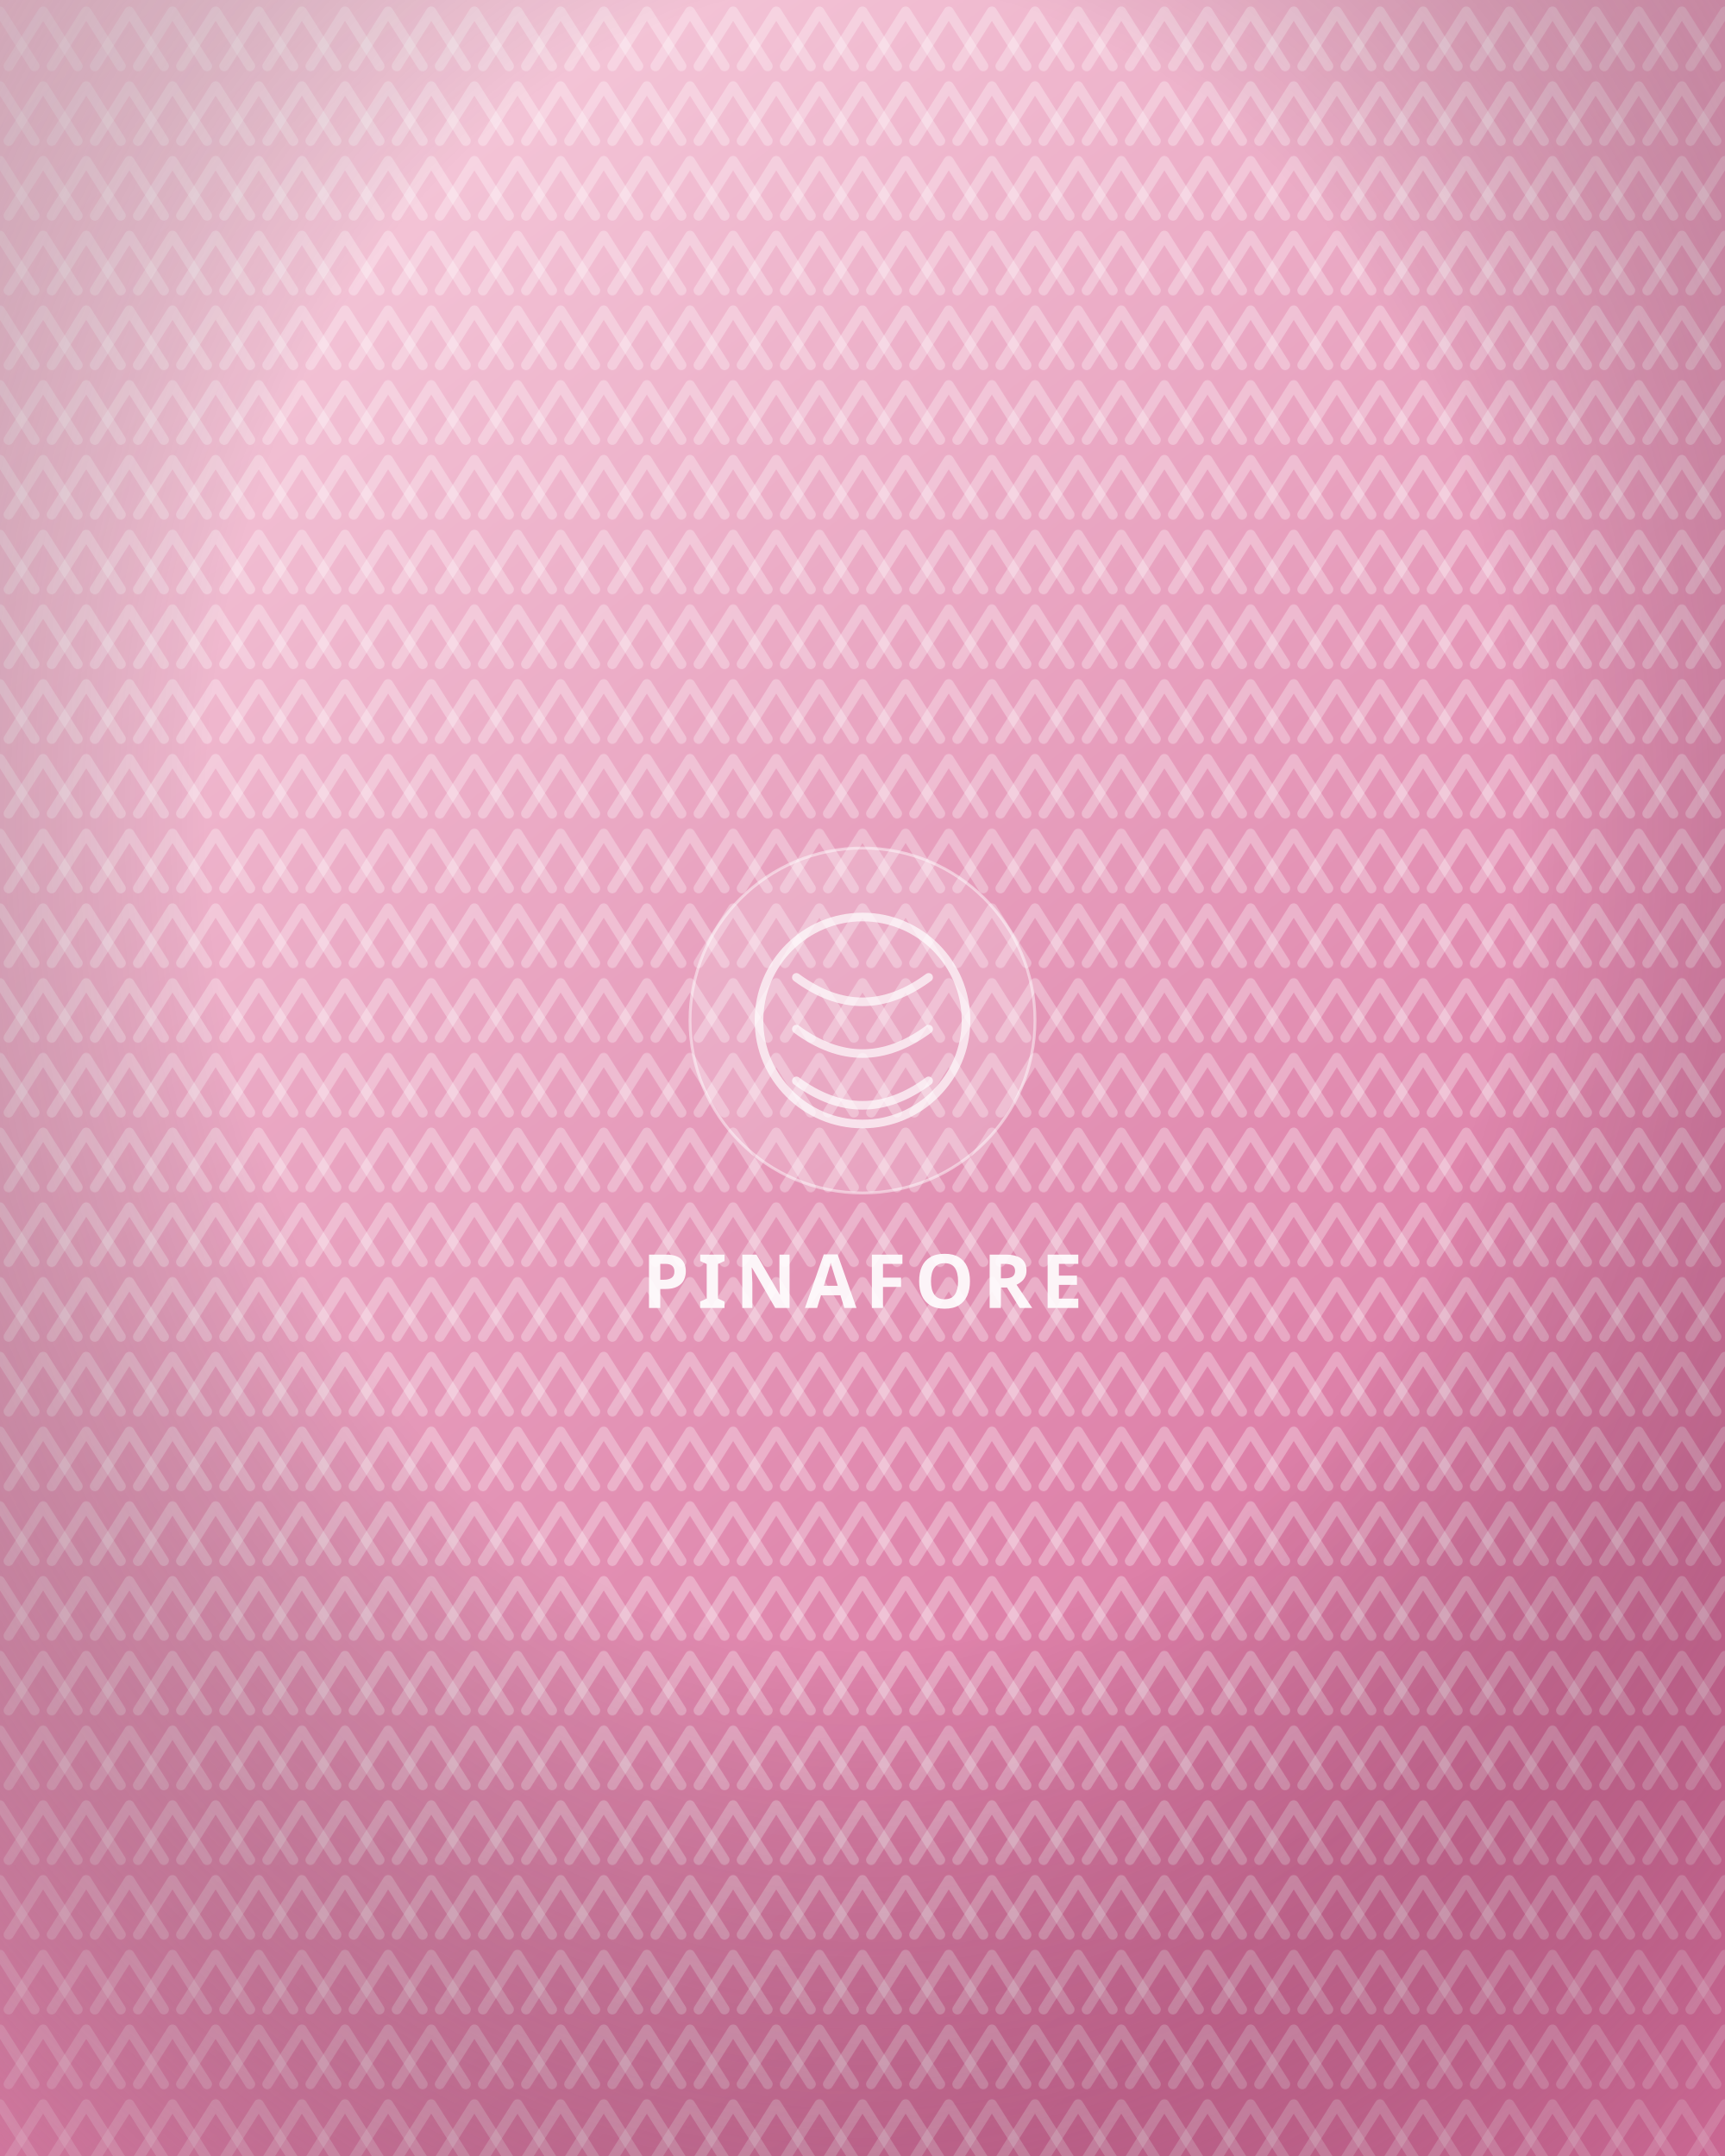
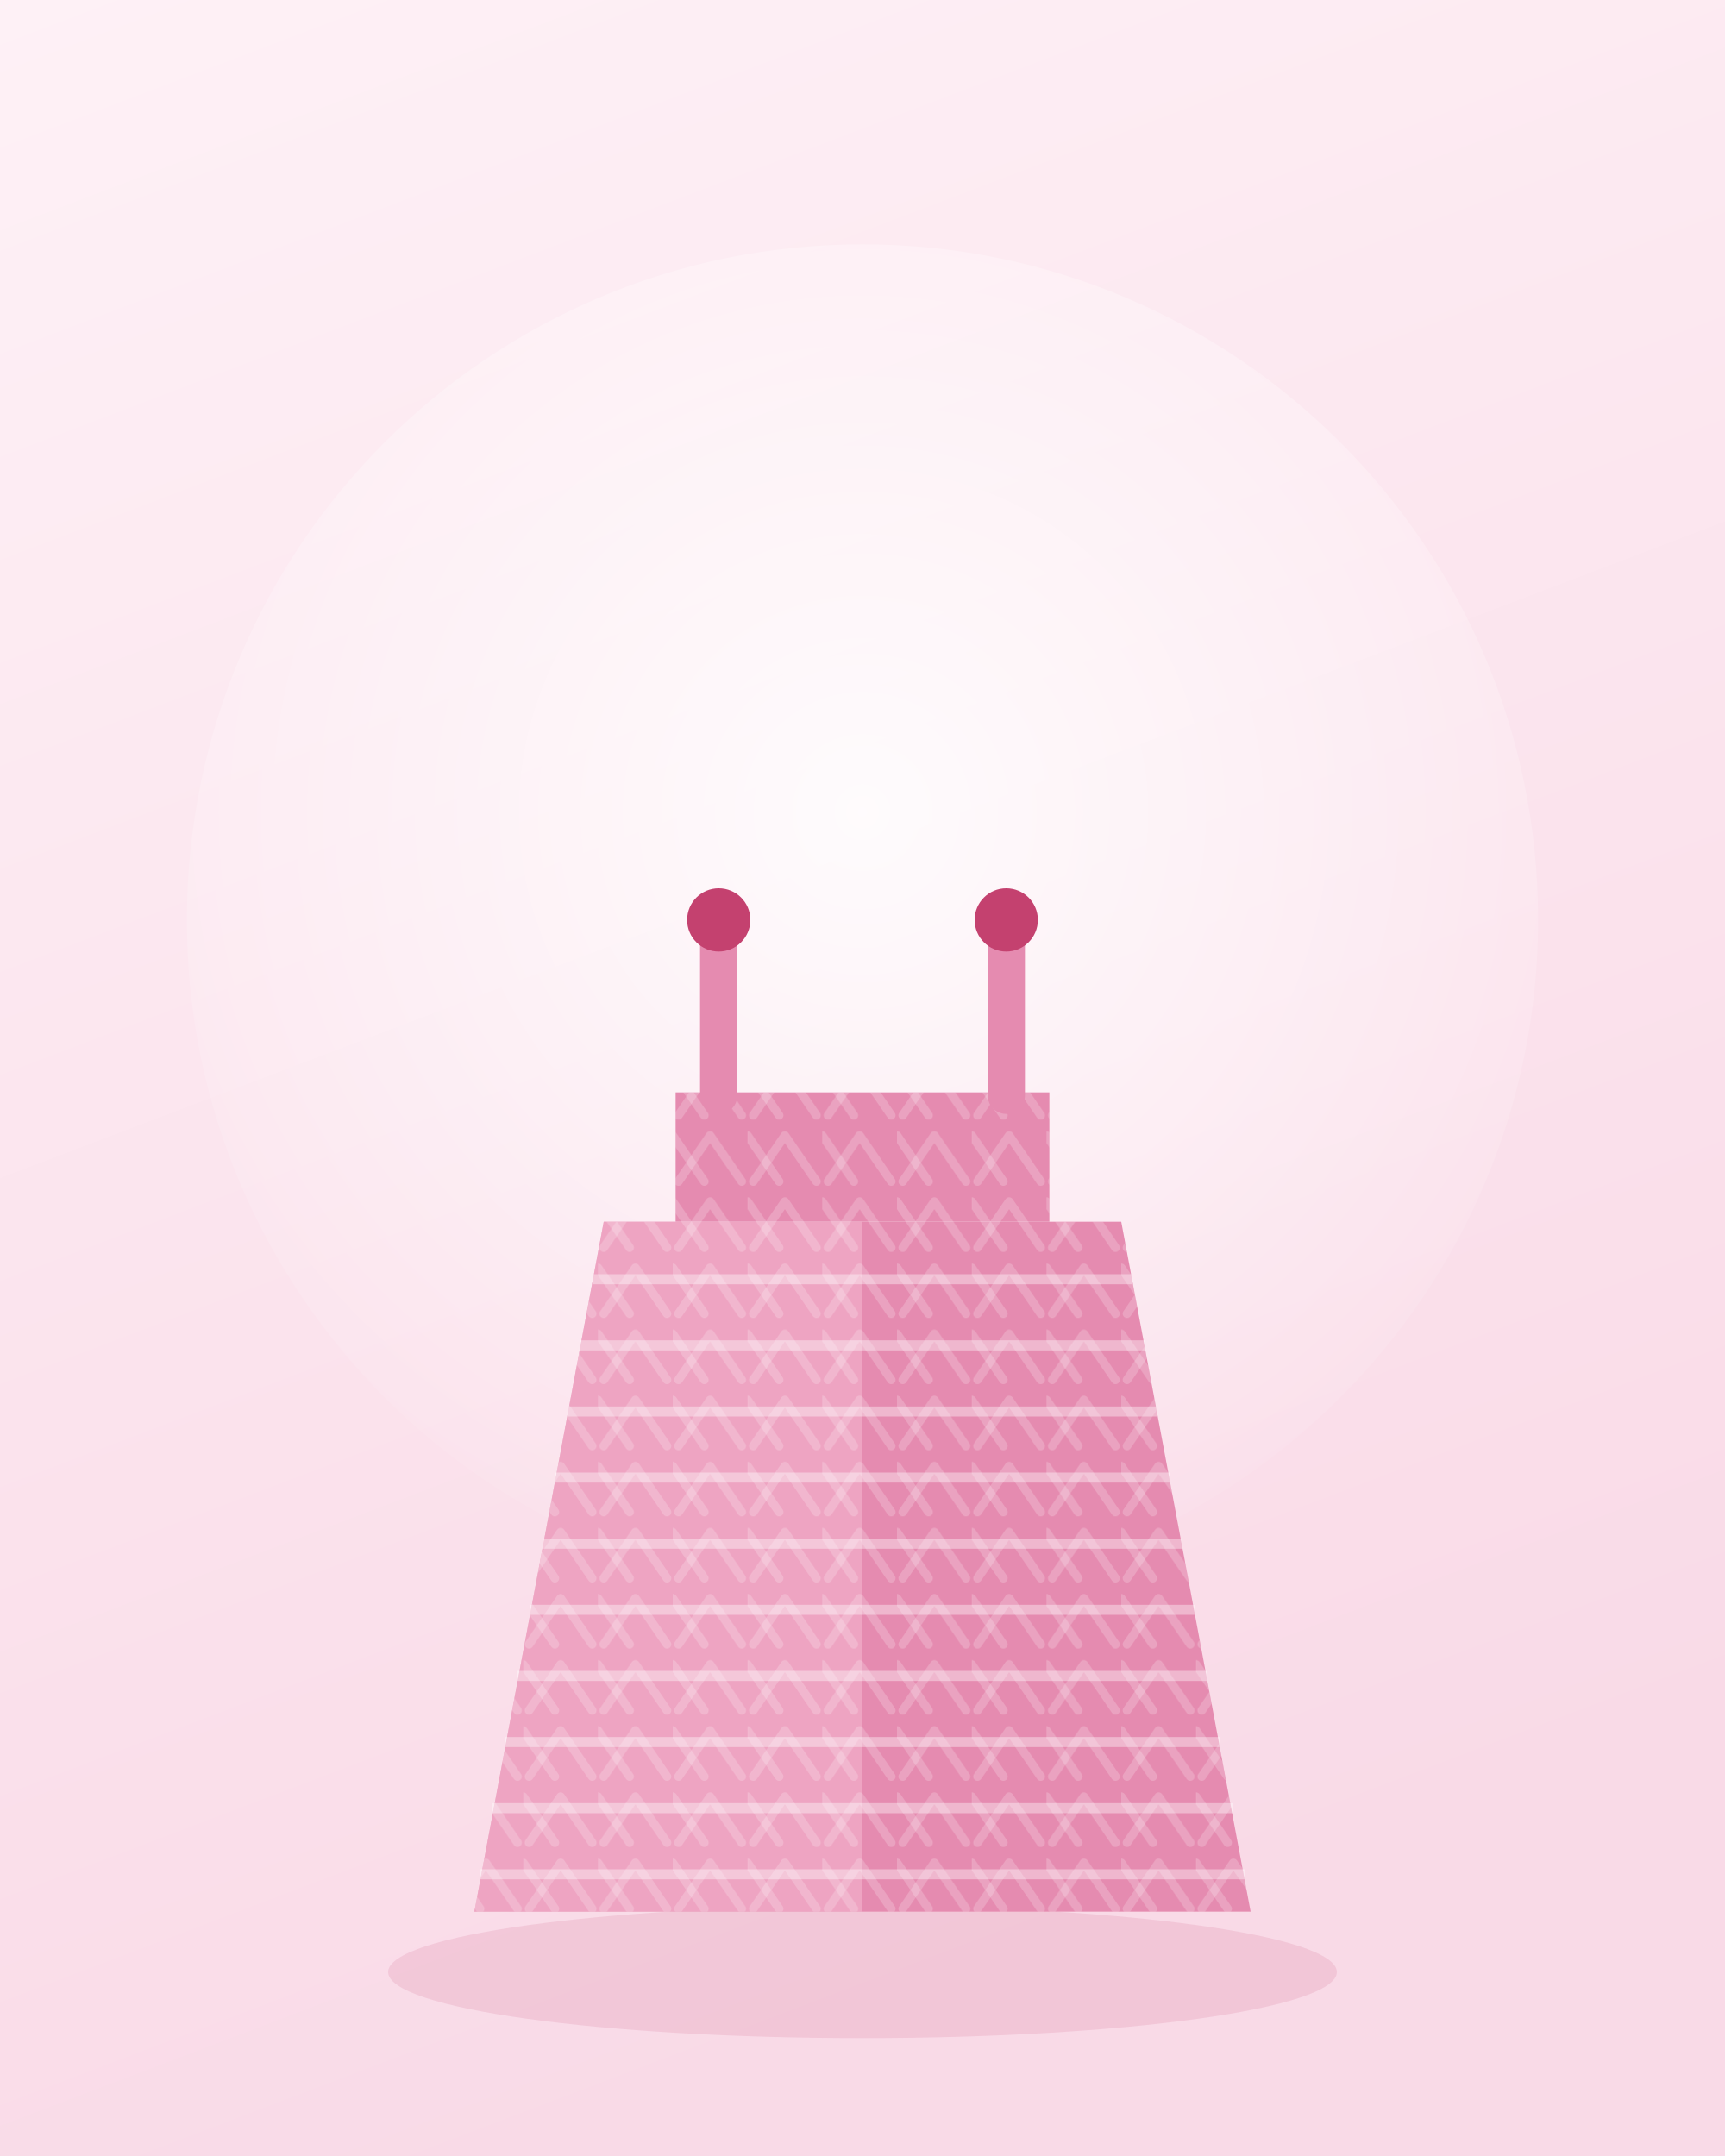
- <svg xmlns="http://www.w3.org/2000/svg" viewBox="0 0 1200 1500" width="1200" height="1500" role="img" aria-label="Pinafore crochet">
+ <svg xmlns="http://www.w3.org/2000/svg" viewBox="0 0 1200 1500" width="1200" height="1500" role="img">
  <defs>
-     <linearGradient id="g" x1="0" y1="0" x2="0.6" y2="1">
-       <stop offset="0" stop-color="#f9d5e2" />
-       <stop offset="1" stop-color="#d76e9c" />
+     <linearGradient id="bg" x1="0" y1="0" x2="0.3" y2="1">
+       <stop offset="0" stop-color="#fef1f6" />
+       <stop offset="1" stop-color="#f9dae7" />
    </linearGradient>
-     <pattern id="stitch" width="60" height="52" patternUnits="userSpaceOnUse">
-       <path d="M6 46 L30 8 L54 46" fill="none" stroke="#ffffff" stroke-opacity="0.30" stroke-width="7" stroke-linecap="round" stroke-linejoin="round" />
-       <path d="M-24 46 L0 8 L24 46" fill="none" stroke="#ffffff" stroke-opacity="0.30" stroke-width="7" stroke-linecap="round" stroke-linejoin="round" />
-       <path d="M36 46 L60 8 L84 46" fill="none" stroke="#ffffff" stroke-opacity="0.30" stroke-width="7" stroke-linecap="round" stroke-linejoin="round" />
+     <pattern id="stitch" width="52" height="46" patternUnits="userSpaceOnUse">
+       <path d="M4 40 L26 8 L48 40" fill="none" stroke="#fff" stroke-opacity="0.20" stroke-width="6" stroke-linecap="round" stroke-linejoin="round" />
+       <path d="M-22 40 L0 8 L22 40" fill="none" stroke="#fff" stroke-opacity="0.20" stroke-width="6" stroke-linecap="round" stroke-linejoin="round" />
    </pattern>
-     <radialGradient id="vig" cx="0.5" cy="0.38" r="0.85">
-       <stop offset="0.45" stop-color="#000" stop-opacity="0" />
-       <stop offset="1" stop-color="#d76e9c" stop-opacity="0.55" />
+     <radialGradient id="glow" cx="0.5" cy="0.42" r="0.62">
+       <stop offset="0" stop-color="#ffffff" stop-opacity="0.85" />
+       <stop offset="1" stop-color="#ffffff" stop-opacity="0" />
    </radialGradient>
+     <clipPath id="objclip">
+       <path d="M470 760 h260 v90 H470 Z" />
+       <path d="M420 850 h360 l90 480 H330 Z" />
+       <path d="M420 850 h180 v480 H330 Z" />
+     </clipPath>
  </defs>
-   <rect width="1200" height="1500" fill="url(#g)" />
-   <rect width="1200" height="1500" fill="url(#stitch)" />
-   <rect width="1200" height="1500" fill="url(#vig)" />
-   <g opacity="0.92" transform="translate(600 710)">
-     <circle r="120" fill="#ffffff" fill-opacity="0.16" />
-     <circle r="120" fill="none" stroke="#fff" stroke-opacity="0.5" stroke-width="2" />
-     <path d="M-72 0 a72 72 0 1 0 144 0 a72 72 0 1 0 -144 0 M-46 -30 q46 34 92 0 M-46 6 q46 34 92 0 M-46 42 q46 34 92 0" fill="none" stroke="#fff" stroke-opacity="0.75" stroke-width="6" stroke-linecap="round" />
+   <rect width="1200" height="1500" fill="url(#bg)" />
+   <circle cx="600" cy="640" r="470" fill="url(#glow)" />
+   <ellipse cx="600" cy="1372" rx="330" ry="46" fill="#c4416f" opacity="0.13" />
+   <g>
+     <path d="M470 760 h260 v90 H470 Z" fill="#e58bb0" />
+     <path d="M420 850 h360 l90 480 H330 Z" fill="#e58bb0" />
+     <path d="M420 850 h180 v480 H330 Z" fill="#f8c3d8" opacity=".45" />
  </g>
-   <text x="600" y="910" text-anchor="middle" font-family="Quicksand, sans-serif" font-size="52" font-weight="700" fill="#fff" fill-opacity="0.9" letter-spacing="6">PINAFORE</text>
+   <g clip-path="url(#objclip)">
+     <rect width="1200" height="1500" fill="url(#stitch)" />
+   </g>
+   <g stroke="#e58bb0" stroke-width="26" fill="none" stroke-linecap="round">
+     <path d="M500 762 v-120" />
+     <path d="M700 762 v-120" />
+   </g>
+   <circle cx="500" cy="640" r="22" fill="#c4416f" />
+   <circle cx="700" cy="640" r="22" fill="#c4416f" />
+   <g fill="none" stroke="#fff" stroke-opacity=".38" stroke-width="7">
+     <path d="M412.4 890 h375.2" />
+     <path d="M403.66 936 h392.68" />
+     <path d="M394.92 982 h410.16" />
+     <path d="M386.18 1028 h427.64" />
+     <path d="M377.44 1074 h445.12" />
+     <path d="M368.7 1120 h462.6" />
+     <path d="M359.96 1166 h480.08" />
+     <path d="M351.22 1212 h497.56" />
+     <path d="M342.48 1258 h515.04" />
+     <path d="M333.74 1304 h532.52" />
+   </g>
</svg>
